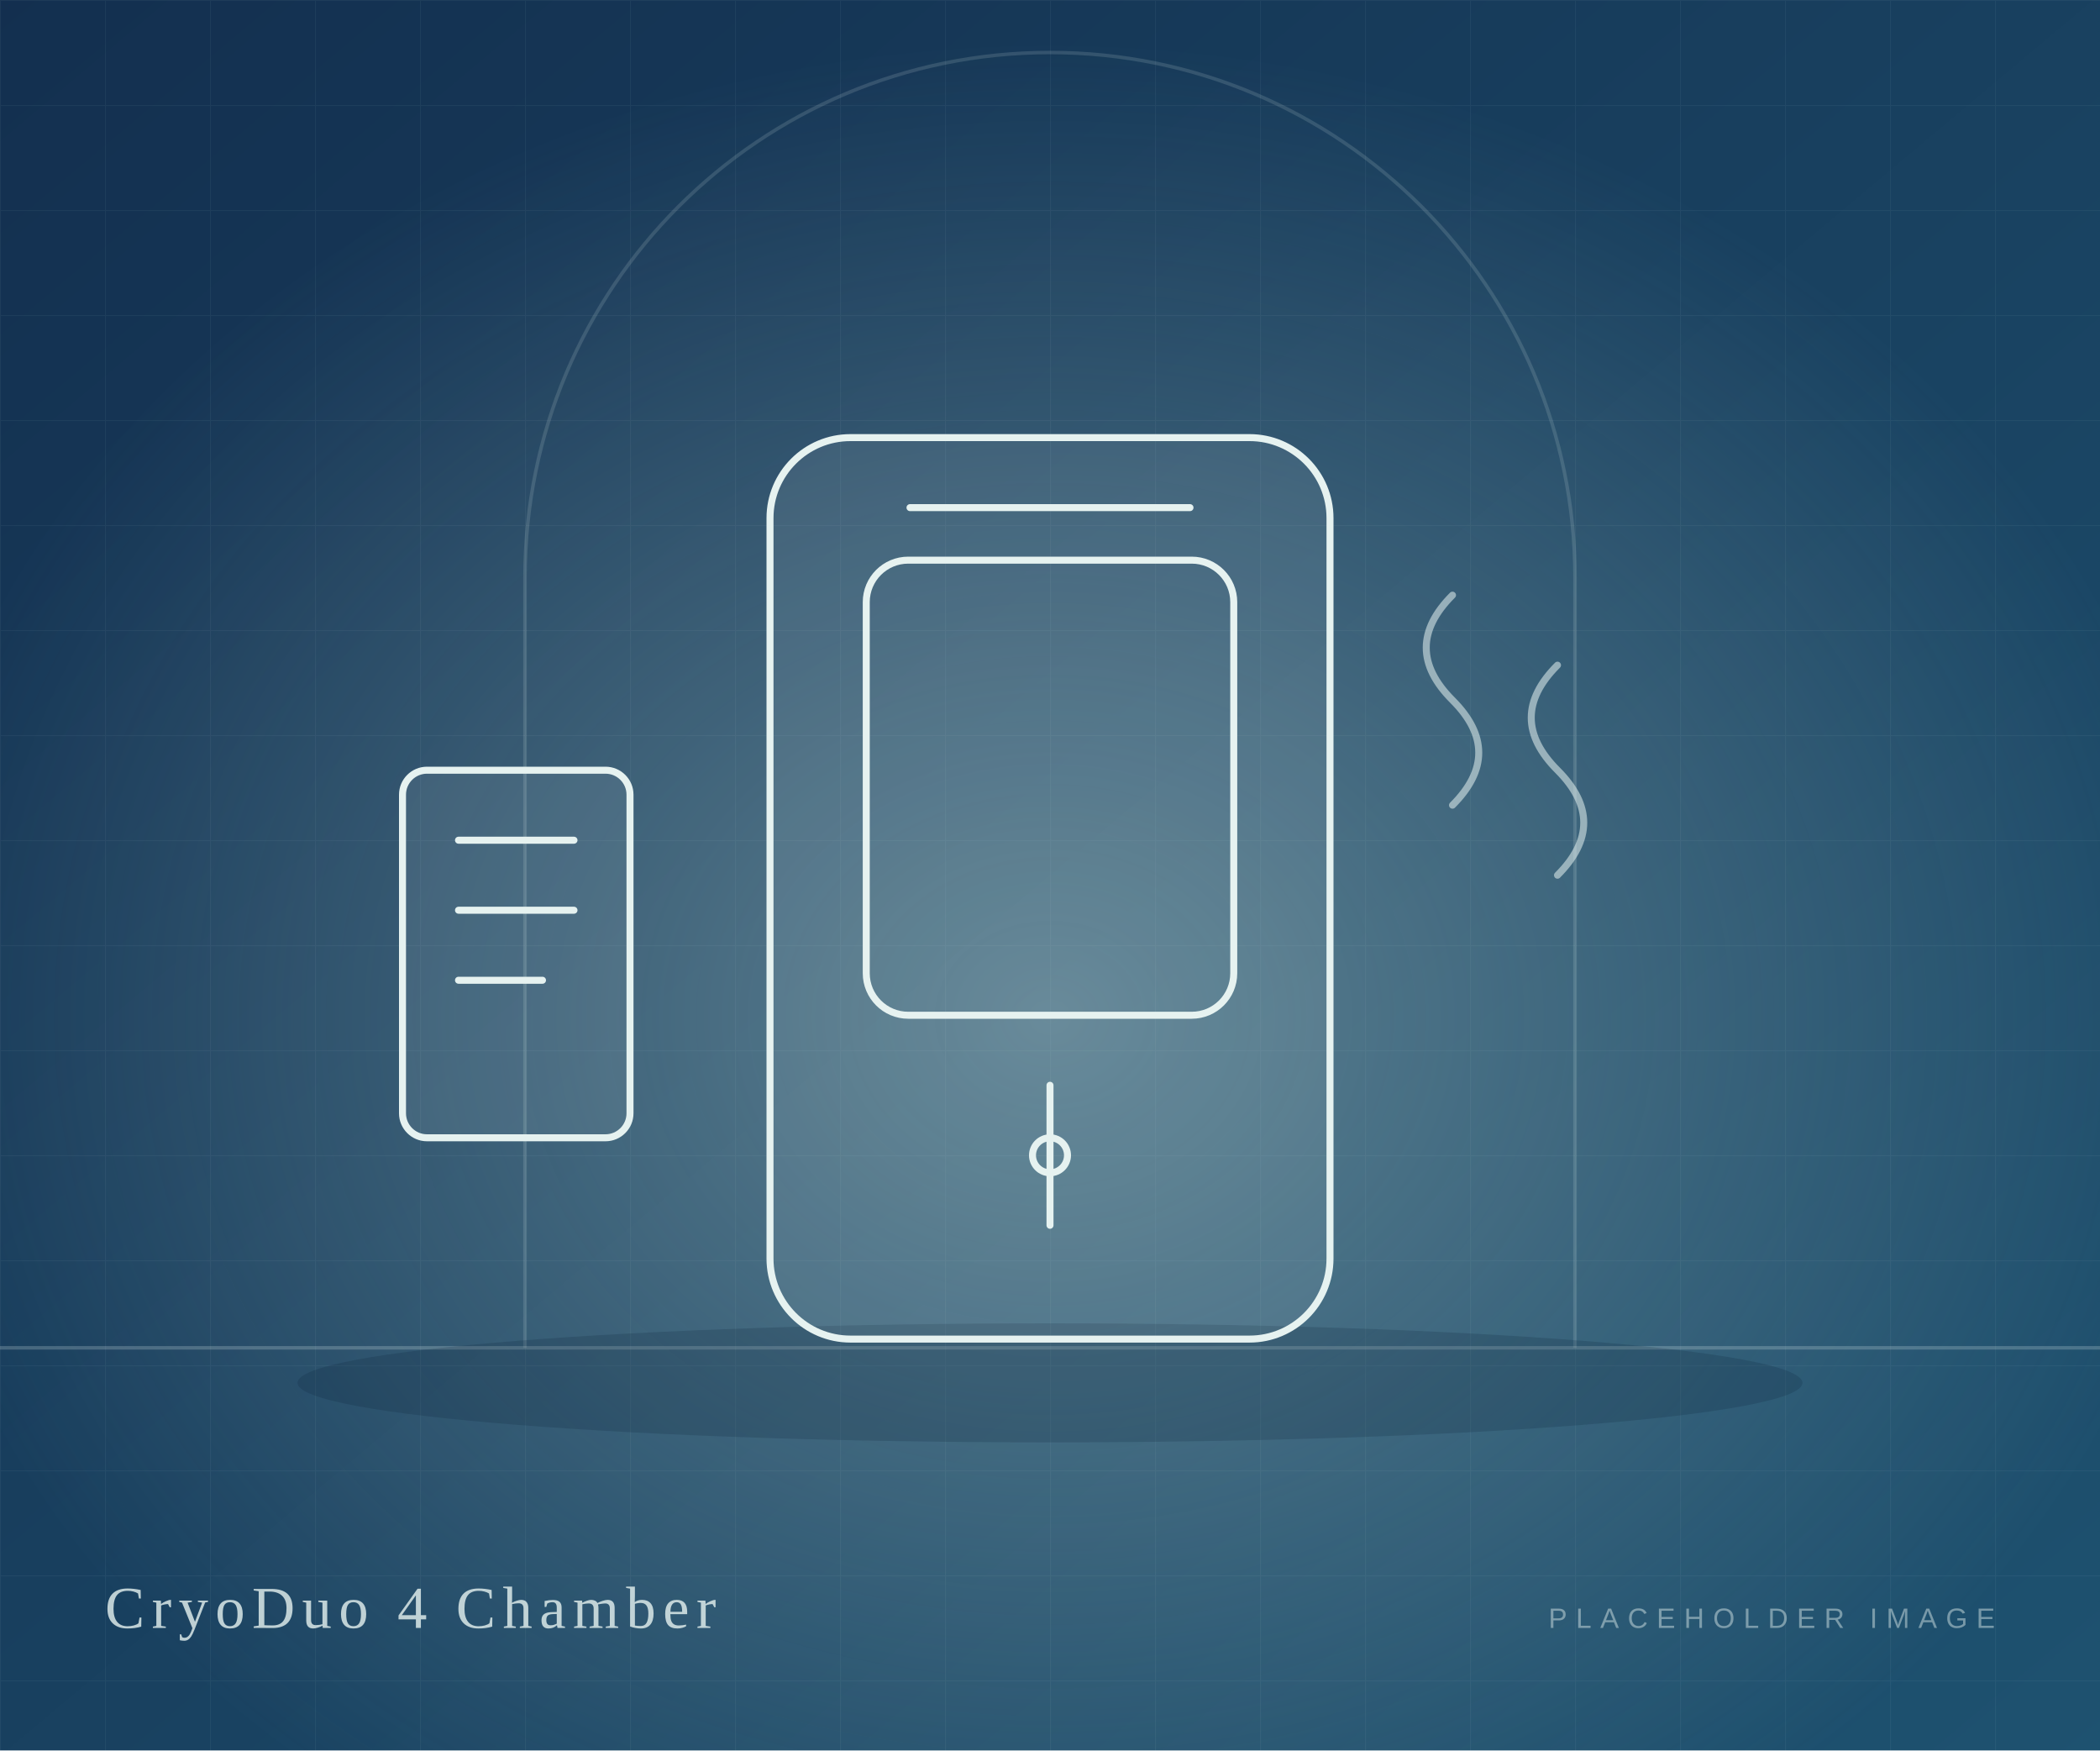
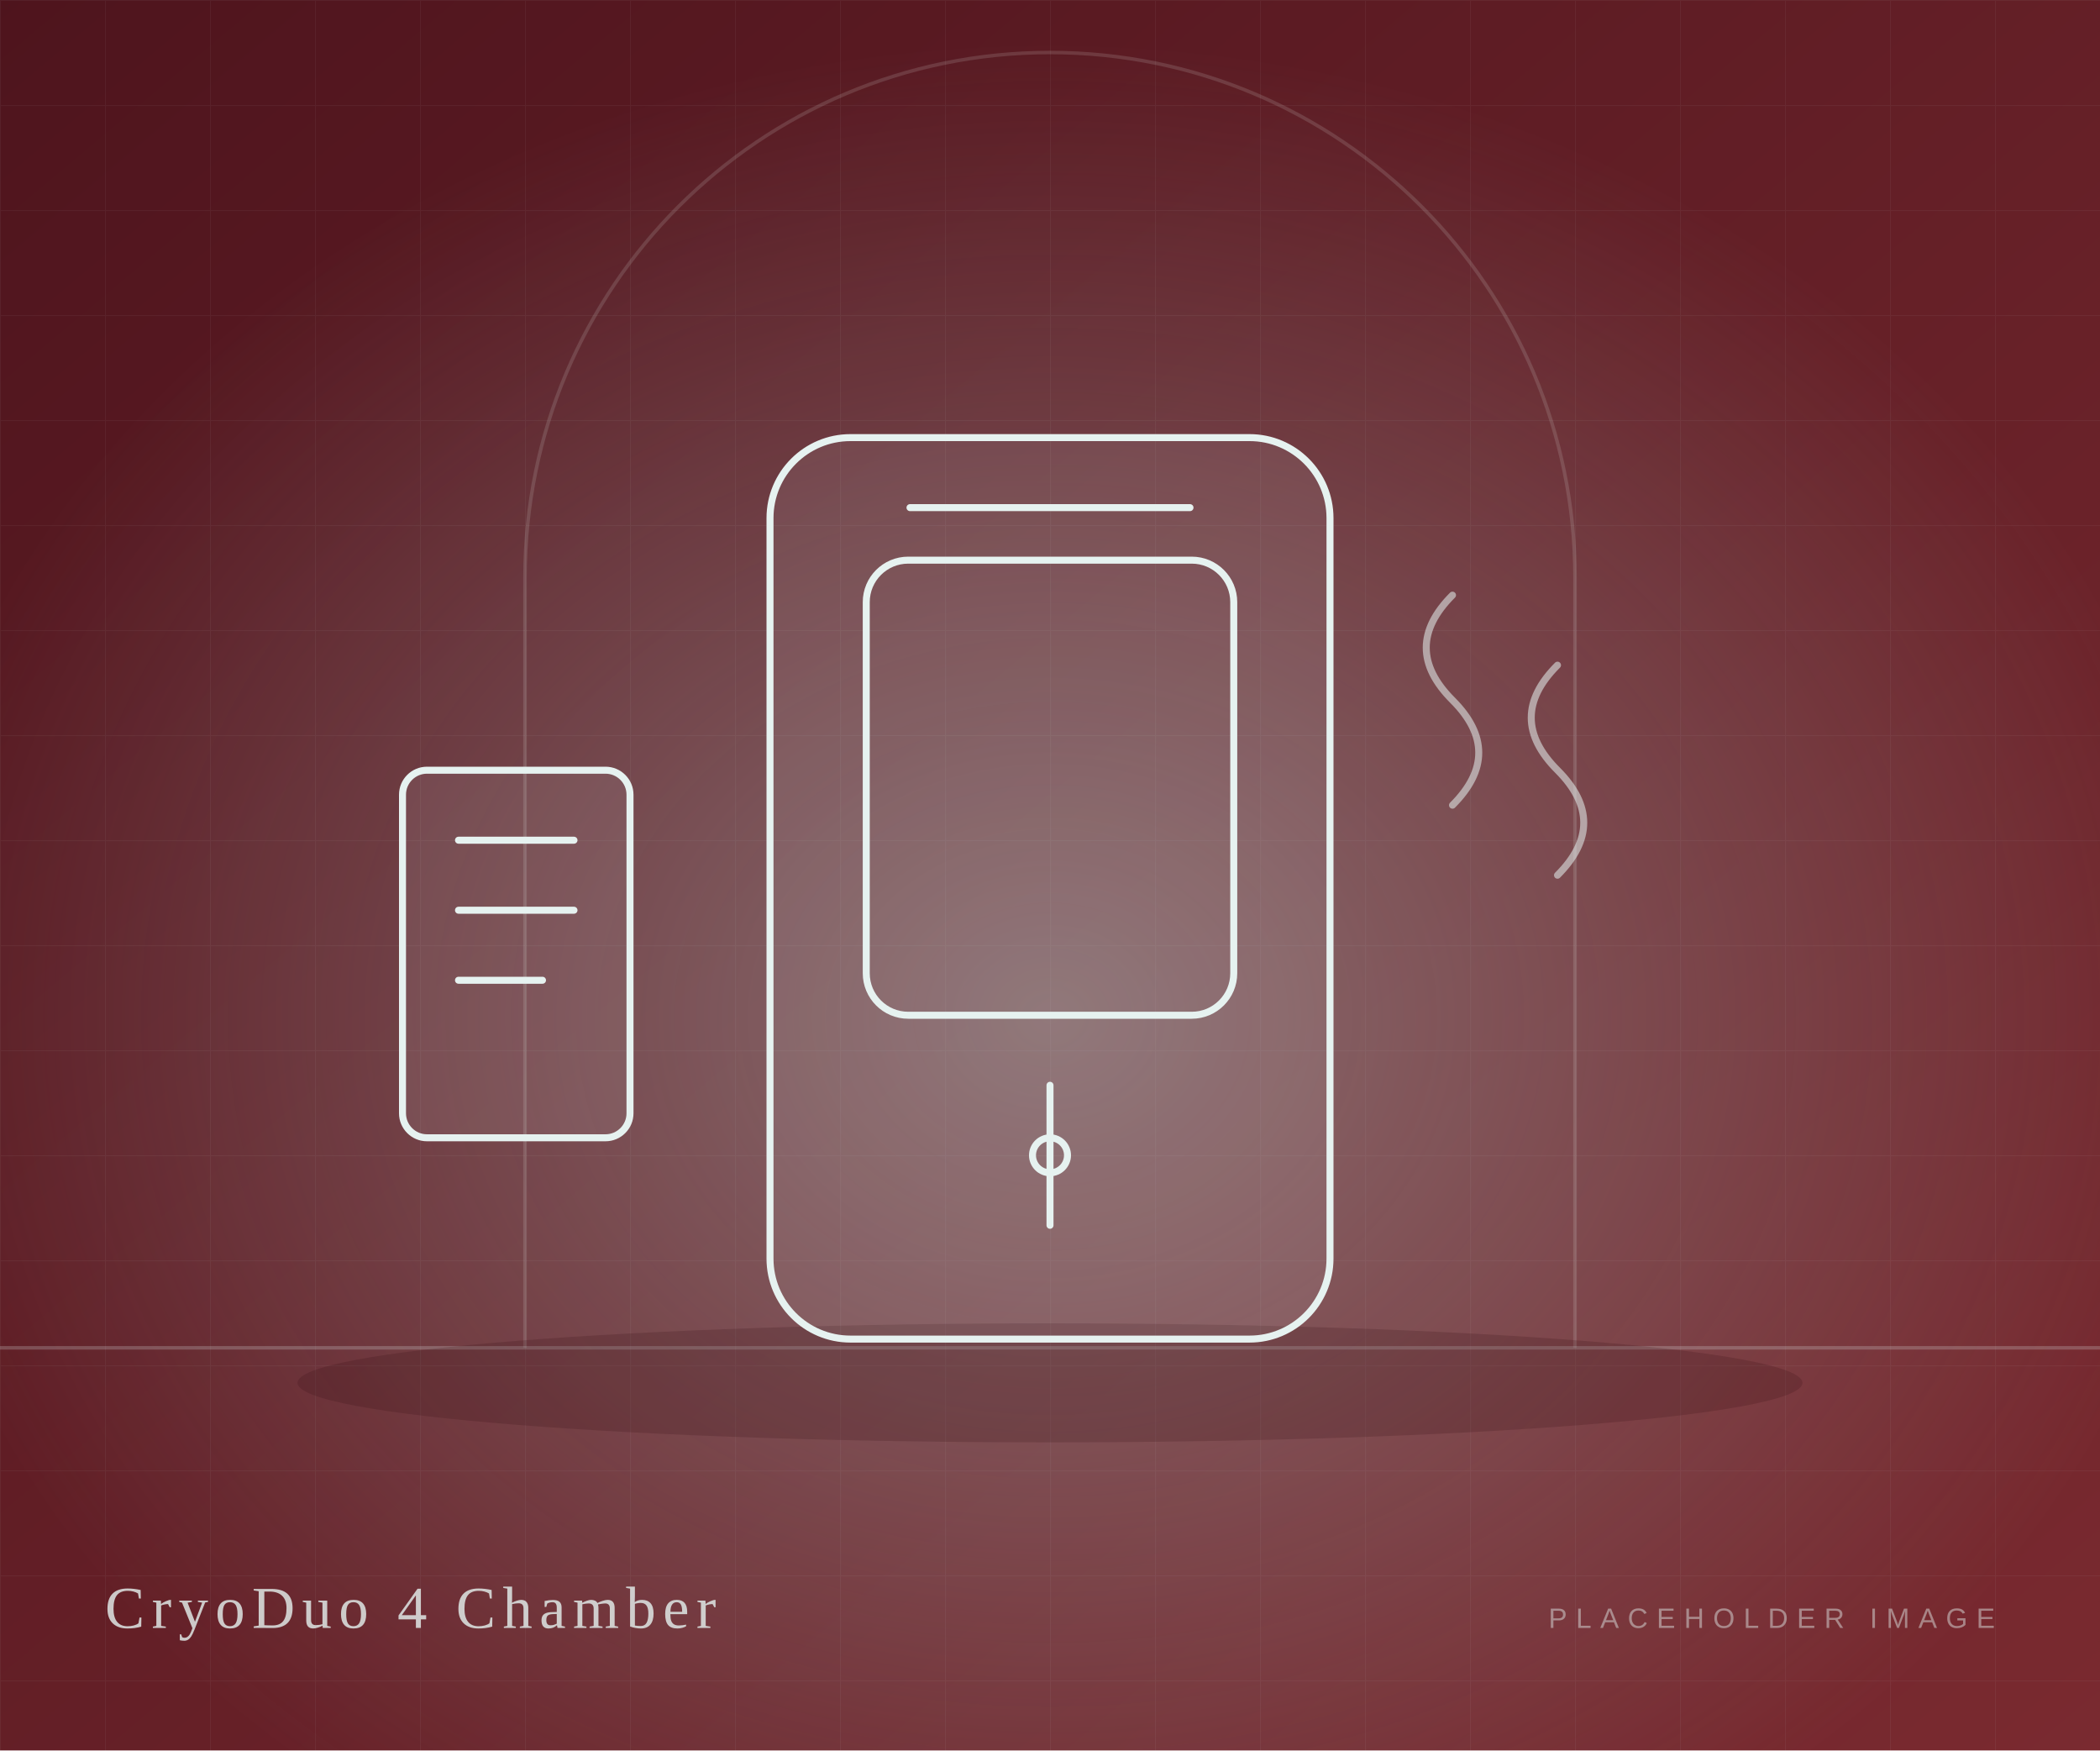
<svg xmlns="http://www.w3.org/2000/svg" viewBox="0 0 1200 1000" preserveAspectRatio="xMidYMid slice" role="img" aria-label="CryoDuo 4 Chamber placeholder">
  <defs>
    <linearGradient id="bg" x1="0" y1="0" x2="1" y2="1">
-       <stop offset="0" stop-color="#132F4F" />
-       <stop offset="1" stop-color="#1E5270" />
+       <stop offset="0" stop-color="#4E141D" />
+       <stop offset="1" stop-color="#7A2A30" />
    </linearGradient>
    <radialGradient id="glow" cx="0.5" cy="0.58" r="0.55">
      <stop offset="0" stop-color="#bcd9d6" stop-opacity="0.42" />
      <stop offset="1" stop-color="#bcd9d6" stop-opacity="0" />
    </radialGradient>
    <pattern id="grid" width="60" height="60" patternUnits="userSpaceOnUse">
      <path d="M60 0H0V60" fill="none" stroke="#e6f2f0" stroke-opacity="0.05" />
    </pattern>
  </defs>
  <rect width="1200" height="1000" fill="url(#bg)" />
  <rect width="1200" height="1000" fill="url(#grid)" />
  <rect width="1200" height="1000" fill="url(#glow)" />
  <path d="M300 770V330a300 300 0 0 1 600 0v440" fill="none" stroke="#e6f2f0" stroke-opacity="0.14" stroke-width="2" />
  <path d="M0 770H1200" stroke="#e6f2f0" stroke-opacity="0.22" stroke-width="2" />
-   <ellipse cx="600" cy="790" rx="430" ry="34" fill="#0A1C33" fill-opacity="0.18" />
+   <ellipse cx="600" cy="790" rx="430" ry="34" fill="#2E0A10" fill-opacity="0.18" />
  <g fill="none" stroke="#e6f2f0" stroke-width="4" stroke-linecap="round" stroke-linejoin="round">
    <rect x="440" y="250" width="320" height="515" rx="46" fill="#e6f2f0" fill-opacity="0.08" />
    <rect x="495" y="320" width="210" height="260" rx="24" />
    <path d="M520 290H680M600 620V700" />
    <circle cx="600" cy="660" r="10" />
    <path d="M830 460q30-30 0-60t0-60M890 500q30-30 0-60t0-60" stroke-opacity="0.55" />
    <rect x="230" y="440" width="130" height="210" rx="14" fill="#e6f2f0" fill-opacity="0.08" />
    <path d="M262 480H328M262 520H328M262 560H310" />
  </g>
  <text x="60" y="930" font-family="Georgia, 'Times New Roman', serif" font-size="34" fill="#e6f2f0" fill-opacity="0.8" letter-spacing="4">CryoDuo 4 Chamber</text>
  <text x="1140" y="930" text-anchor="end" font-family="Arial, Helvetica, sans-serif" font-size="16" fill="#e6f2f0" fill-opacity="0.45" letter-spacing="5">PLACEHOLDER IMAGE</text>
</svg>
